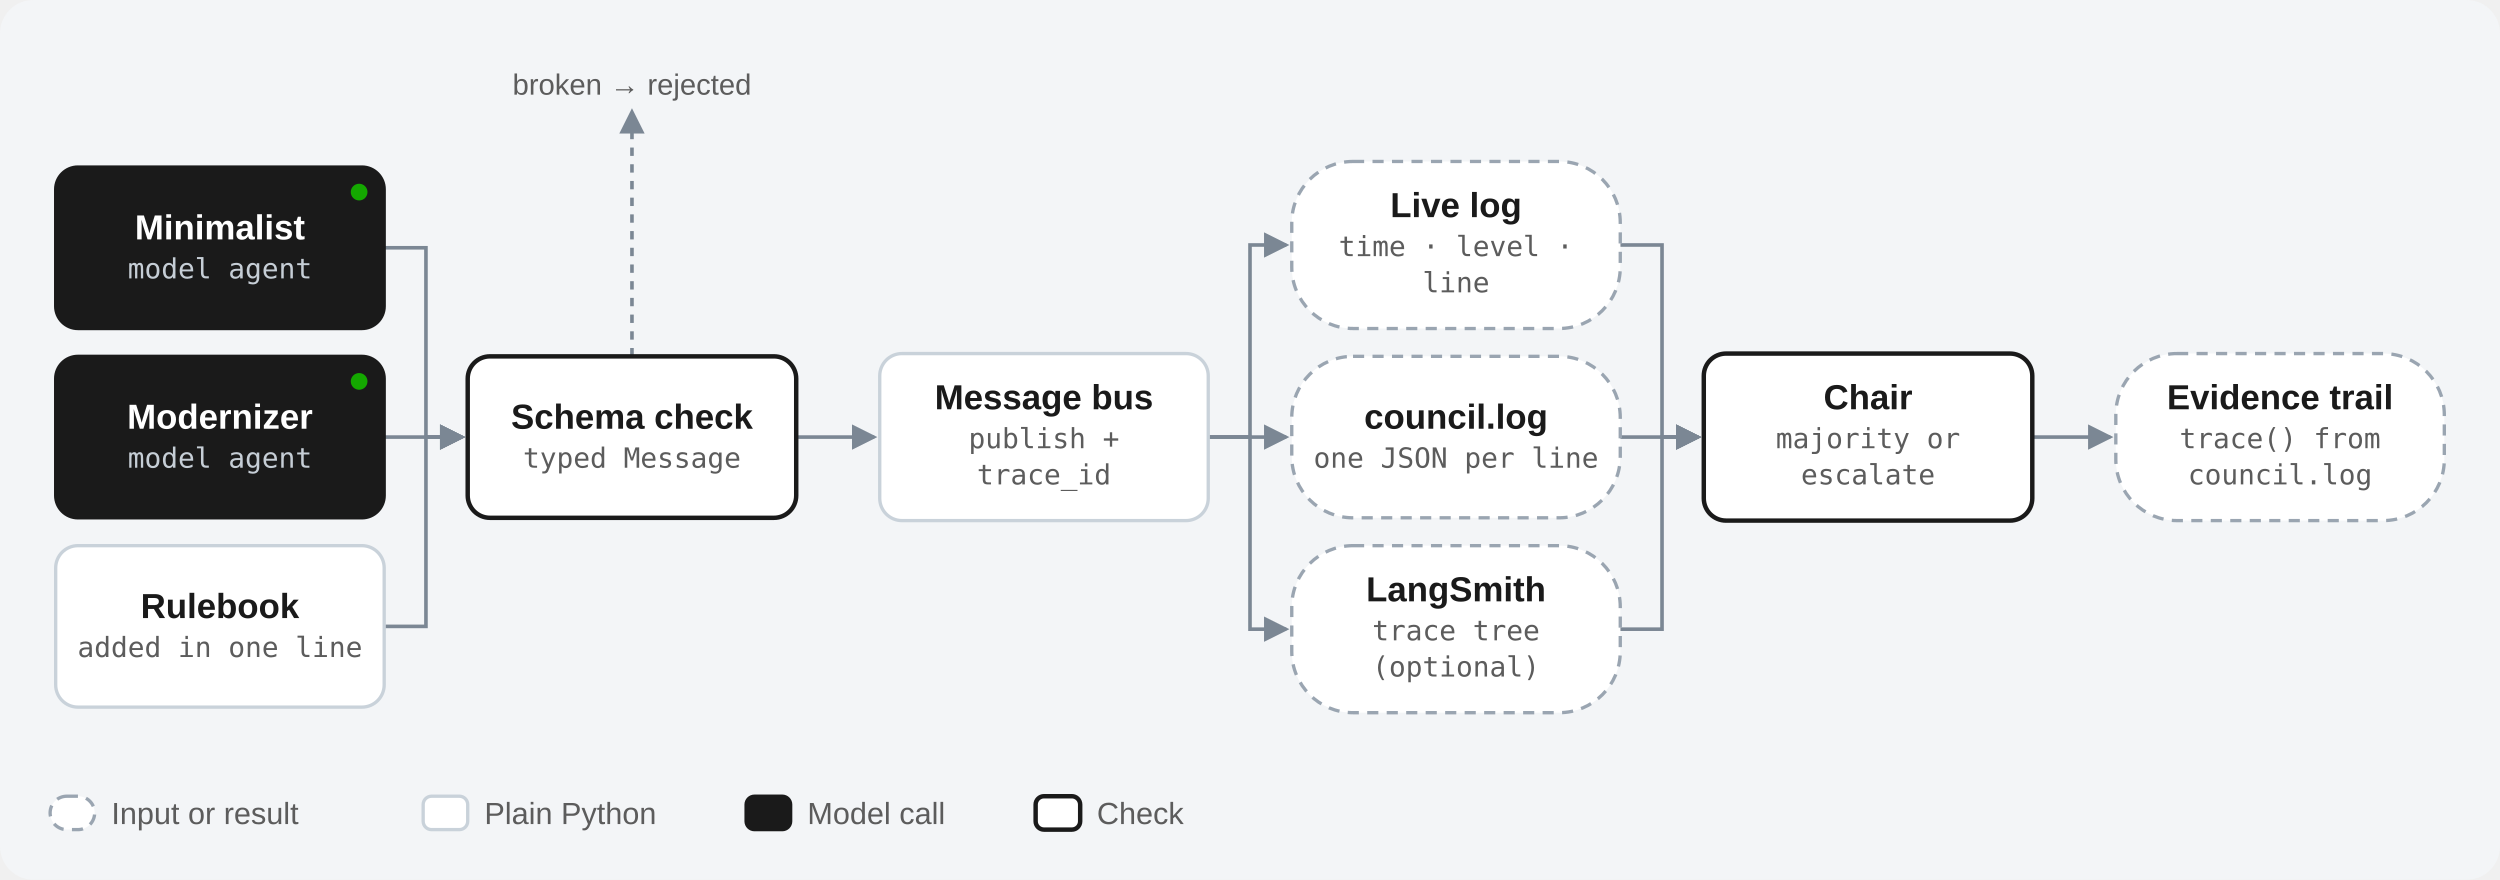
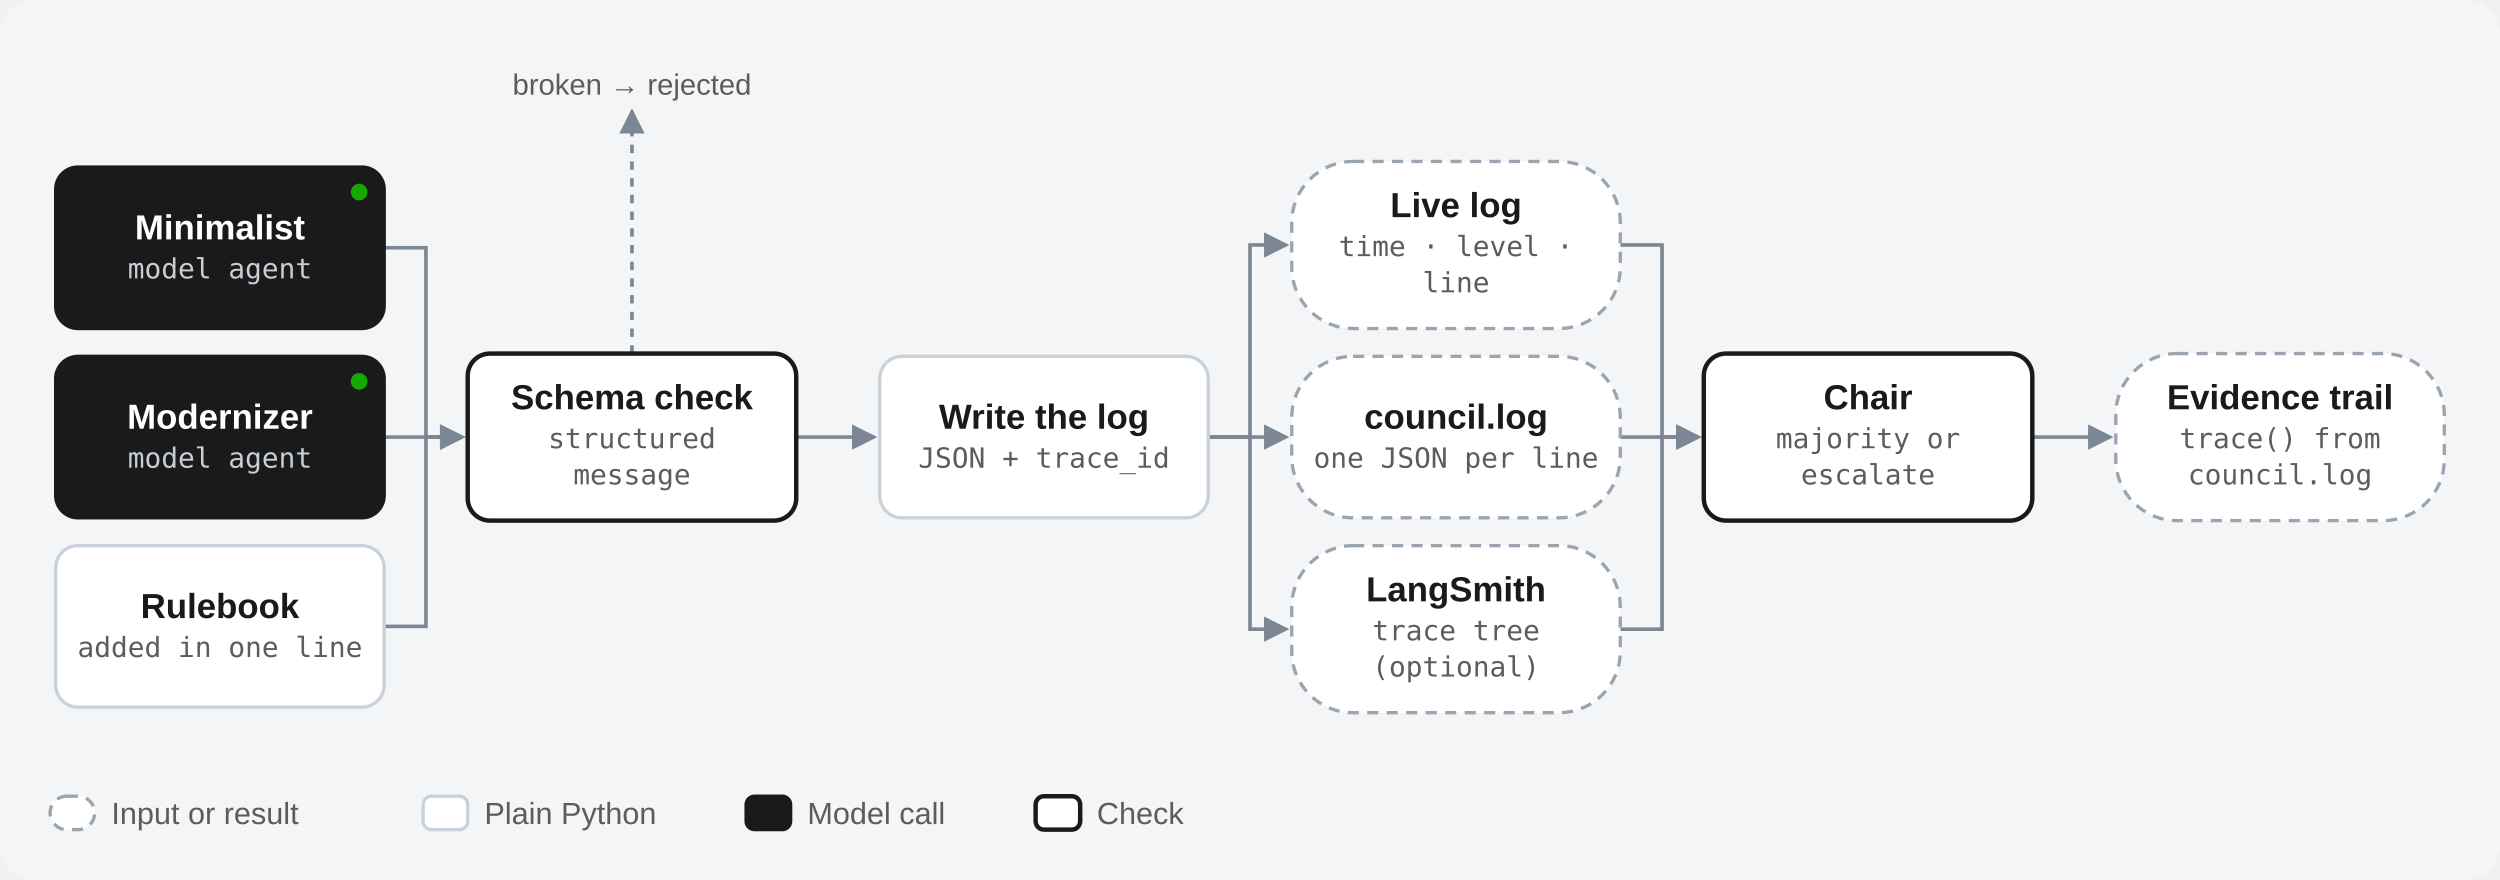
<svg xmlns="http://www.w3.org/2000/svg" class="dg" role="img" viewBox="0 0 898 316" width="898" height="316">
  <style>text{font-family:"Helvetica Neue",Arial,sans-serif}.dg{display:block;max-width:100%;height:auto;margin:0 auto;overflow:visible;font-family:inherit}.dg rect{stroke-width:1.2}.dg-title{font-size:12.5px;font-weight:600;text-anchor:middle;fill:#1a1a1a}.dg-sub{font-family:"SF Mono",Consolas,monospace;font-size:10px;text-anchor:middle;fill:#5c5c5c}.dg-data rect{fill:#fff;stroke:#9aa5b1;stroke-dasharray:4 3}.dg-code rect{fill:#fff;stroke:#c9d2da}.dg-model rect{fill:#1a1a1a;stroke:#1a1a1a}.dg-model .dg-title{fill:#fff}.dg-model .dg-sub{fill:#c6ced6}.dg-dot{fill:#14a800}.dg-check rect{fill:#fff;stroke:#1a1a1a;stroke-width:1.6}.dg-human rect{fill:#e8f5e4;stroke:#14a800}.dg-gate path{fill:#fff;stroke:#1a1a1a;stroke-width:1.6}.dg-gate-label{font-size:10.5px;font-weight:600;text-anchor:middle;fill:#1a1a1a}.dg-edge{fill:none;stroke:#7b8794;stroke-width:1.3}.dg marker path{fill:#7b8794}.dg-exit{stroke-dasharray:3 3}.dg-loop{stroke:#108a00;stroke-dasharray:5 3}.dg-edge-label,.dg-exit-label,.dg-loop-label{font-size:10.5px;fill:#5c5c5c;text-anchor:middle}.dg-loop-label{fill:#108a00;font-weight:600}.dg-start{text-anchor:start}.dg-end{text-anchor:end}.dg-legend-text{font-size:11px;fill:#5c5c5c}</style>
  <rect width="898" height="316" rx="12" fill="#f3f5f7" />
  <defs>
    <marker id="arrow" viewBox="0 0 8 8" refX="7" refY="4" markerWidth="7" markerHeight="7" orient="auto-start-reverse">
      <path d="M0 0L8 4L0 8Z" />
    </marker>
  </defs>
  <g transform="translate(18 18)">
    <path class="dg-edge" d="M120 71H135V139H148" marker-end="url(#arrow)" />
    <path class="dg-edge" d="M120 139H148" marker-end="url(#arrow)" />
    <path class="dg-edge" d="M120 207H135V139H148" marker-end="url(#arrow)" />
    <path class="dg-edge" d="M268 139H296" marker-end="url(#arrow)" />
    <path class="dg-edge" d="M416 139H431V70H444" marker-end="url(#arrow)" />
    <path class="dg-edge" d="M416 139H444" marker-end="url(#arrow)" />
    <path class="dg-edge" d="M416 139H431V208H444" marker-end="url(#arrow)" />
    <path class="dg-edge" d="M564 70H579V139H592" marker-end="url(#arrow)" />
    <path class="dg-edge" d="M564 139H592" marker-end="url(#arrow)" />
    <path class="dg-edge" d="M564 208H579V139H592" marker-end="url(#arrow)" />
    <path class="dg-edge" d="M712 139H740" marker-end="url(#arrow)" />
-     <path class="dg-edge dg-exit" d="M209 110V22" marker-end="url(#arrow)" />
+     <path class="dg-edge dg-exit" d="M209 109V22" marker-end="url(#arrow)" />
    <text class="dg-exit-label" x="209" y="16">broken → rejected</text>
    <g class="dg-model">
      <rect x="2" y="42" width="118" height="58" rx="8" />
      <circle class="dg-dot" cx="111" cy="51" r="3" />
      <text class="dg-title" x="61" y="68">Minimalist</text>
      <text class="dg-sub" x="61" y="82">model agent</text>
    </g>
    <g class="dg-model">
      <rect x="2" y="110" width="118" height="58" rx="8" />
      <circle class="dg-dot" cx="111" cy="119" r="3" />
      <text class="dg-title" x="61" y="136">Modernizer</text>
      <text class="dg-sub" x="61" y="150">model agent</text>
    </g>
    <g class="dg-code">
      <rect x="2" y="178" width="118" height="58" rx="8" />
      <text class="dg-title" x="61" y="204">Rulebook</text>
      <text class="dg-sub" x="61" y="218">added in one line</text>
    </g>
    <g class="dg-check">
-       <rect x="150" y="110" width="118" height="58" rx="8" />
-       <text class="dg-title" x="209" y="136">Schema check</text>
-       <text class="dg-sub" x="209" y="150">typed Message</text>
+       <rect x="150" y="109" width="118" height="60" rx="8" />
+       <text class="dg-title" x="209" y="129">Schema check</text>
+       <text class="dg-sub" x="209" y="143">structured</text>
+       <text class="dg-sub" x="209" y="156">message</text>
    </g>
    <g class="dg-code">
-       <rect x="298" y="109" width="118" height="60" rx="8" />
-       <text class="dg-title" x="357" y="129">Message bus</text>
-       <text class="dg-sub" x="357" y="143">publish +</text>
-       <text class="dg-sub" x="357" y="156">trace_id</text>
+       <rect x="298" y="110" width="118" height="58" rx="8" />
+       <text class="dg-title" x="357" y="136">Write the log</text>
+       <text class="dg-sub" x="357" y="150">JSON + trace_id</text>
    </g>
    <g class="dg-data">
      <rect x="446" y="40" width="118" height="60" rx="22" />
      <text class="dg-title" x="505" y="60">Live log</text>
      <text class="dg-sub" x="505" y="74">time · level ·</text>
      <text class="dg-sub" x="505" y="87">line</text>
    </g>
    <g class="dg-data">
      <rect x="446" y="110" width="118" height="58" rx="22" />
      <text class="dg-title" x="505" y="136">council.log</text>
      <text class="dg-sub" x="505" y="150">one JSON per line</text>
    </g>
    <g class="dg-data">
      <rect x="446" y="178" width="118" height="60" rx="22" />
      <text class="dg-title" x="505" y="198">LangSmith</text>
      <text class="dg-sub" x="505" y="212">trace tree</text>
      <text class="dg-sub" x="505" y="225">(optional)</text>
    </g>
    <g class="dg-check">
      <rect x="594" y="109" width="118" height="60" rx="8" />
      <text class="dg-title" x="653" y="129">Chair</text>
      <text class="dg-sub" x="653" y="143">majority or</text>
      <text class="dg-sub" x="653" y="156">escalate</text>
    </g>
    <g class="dg-data">
      <rect x="742" y="109" width="118" height="60" rx="22" />
      <text class="dg-title" x="801" y="129">Evidence trail</text>
      <text class="dg-sub" x="801" y="143">trace() from</text>
      <text class="dg-sub" x="801" y="156">council.log</text>
    </g>
  </g>
  <g transform="translate(18 286)">
    <g class="dg-data">
      <rect x="0" y="0" width="16" height="12" rx="6" />
    </g>
    <text class="dg-legend-text" x="22" y="10">Input or result</text>
    <g class="dg-code">
      <rect x="134" y="0" width="16" height="12" rx="3" />
    </g>
    <text class="dg-legend-text" x="156" y="10">Plain Python</text>
    <g class="dg-model">
      <rect x="250" y="0" width="16" height="12" rx="3" />
    </g>
    <text class="dg-legend-text" x="272" y="10">Model call</text>
    <g class="dg-check">
      <rect x="354" y="0" width="16" height="12" rx="3" />
    </g>
    <text class="dg-legend-text" x="376" y="10">Check</text>
  </g>
</svg>
